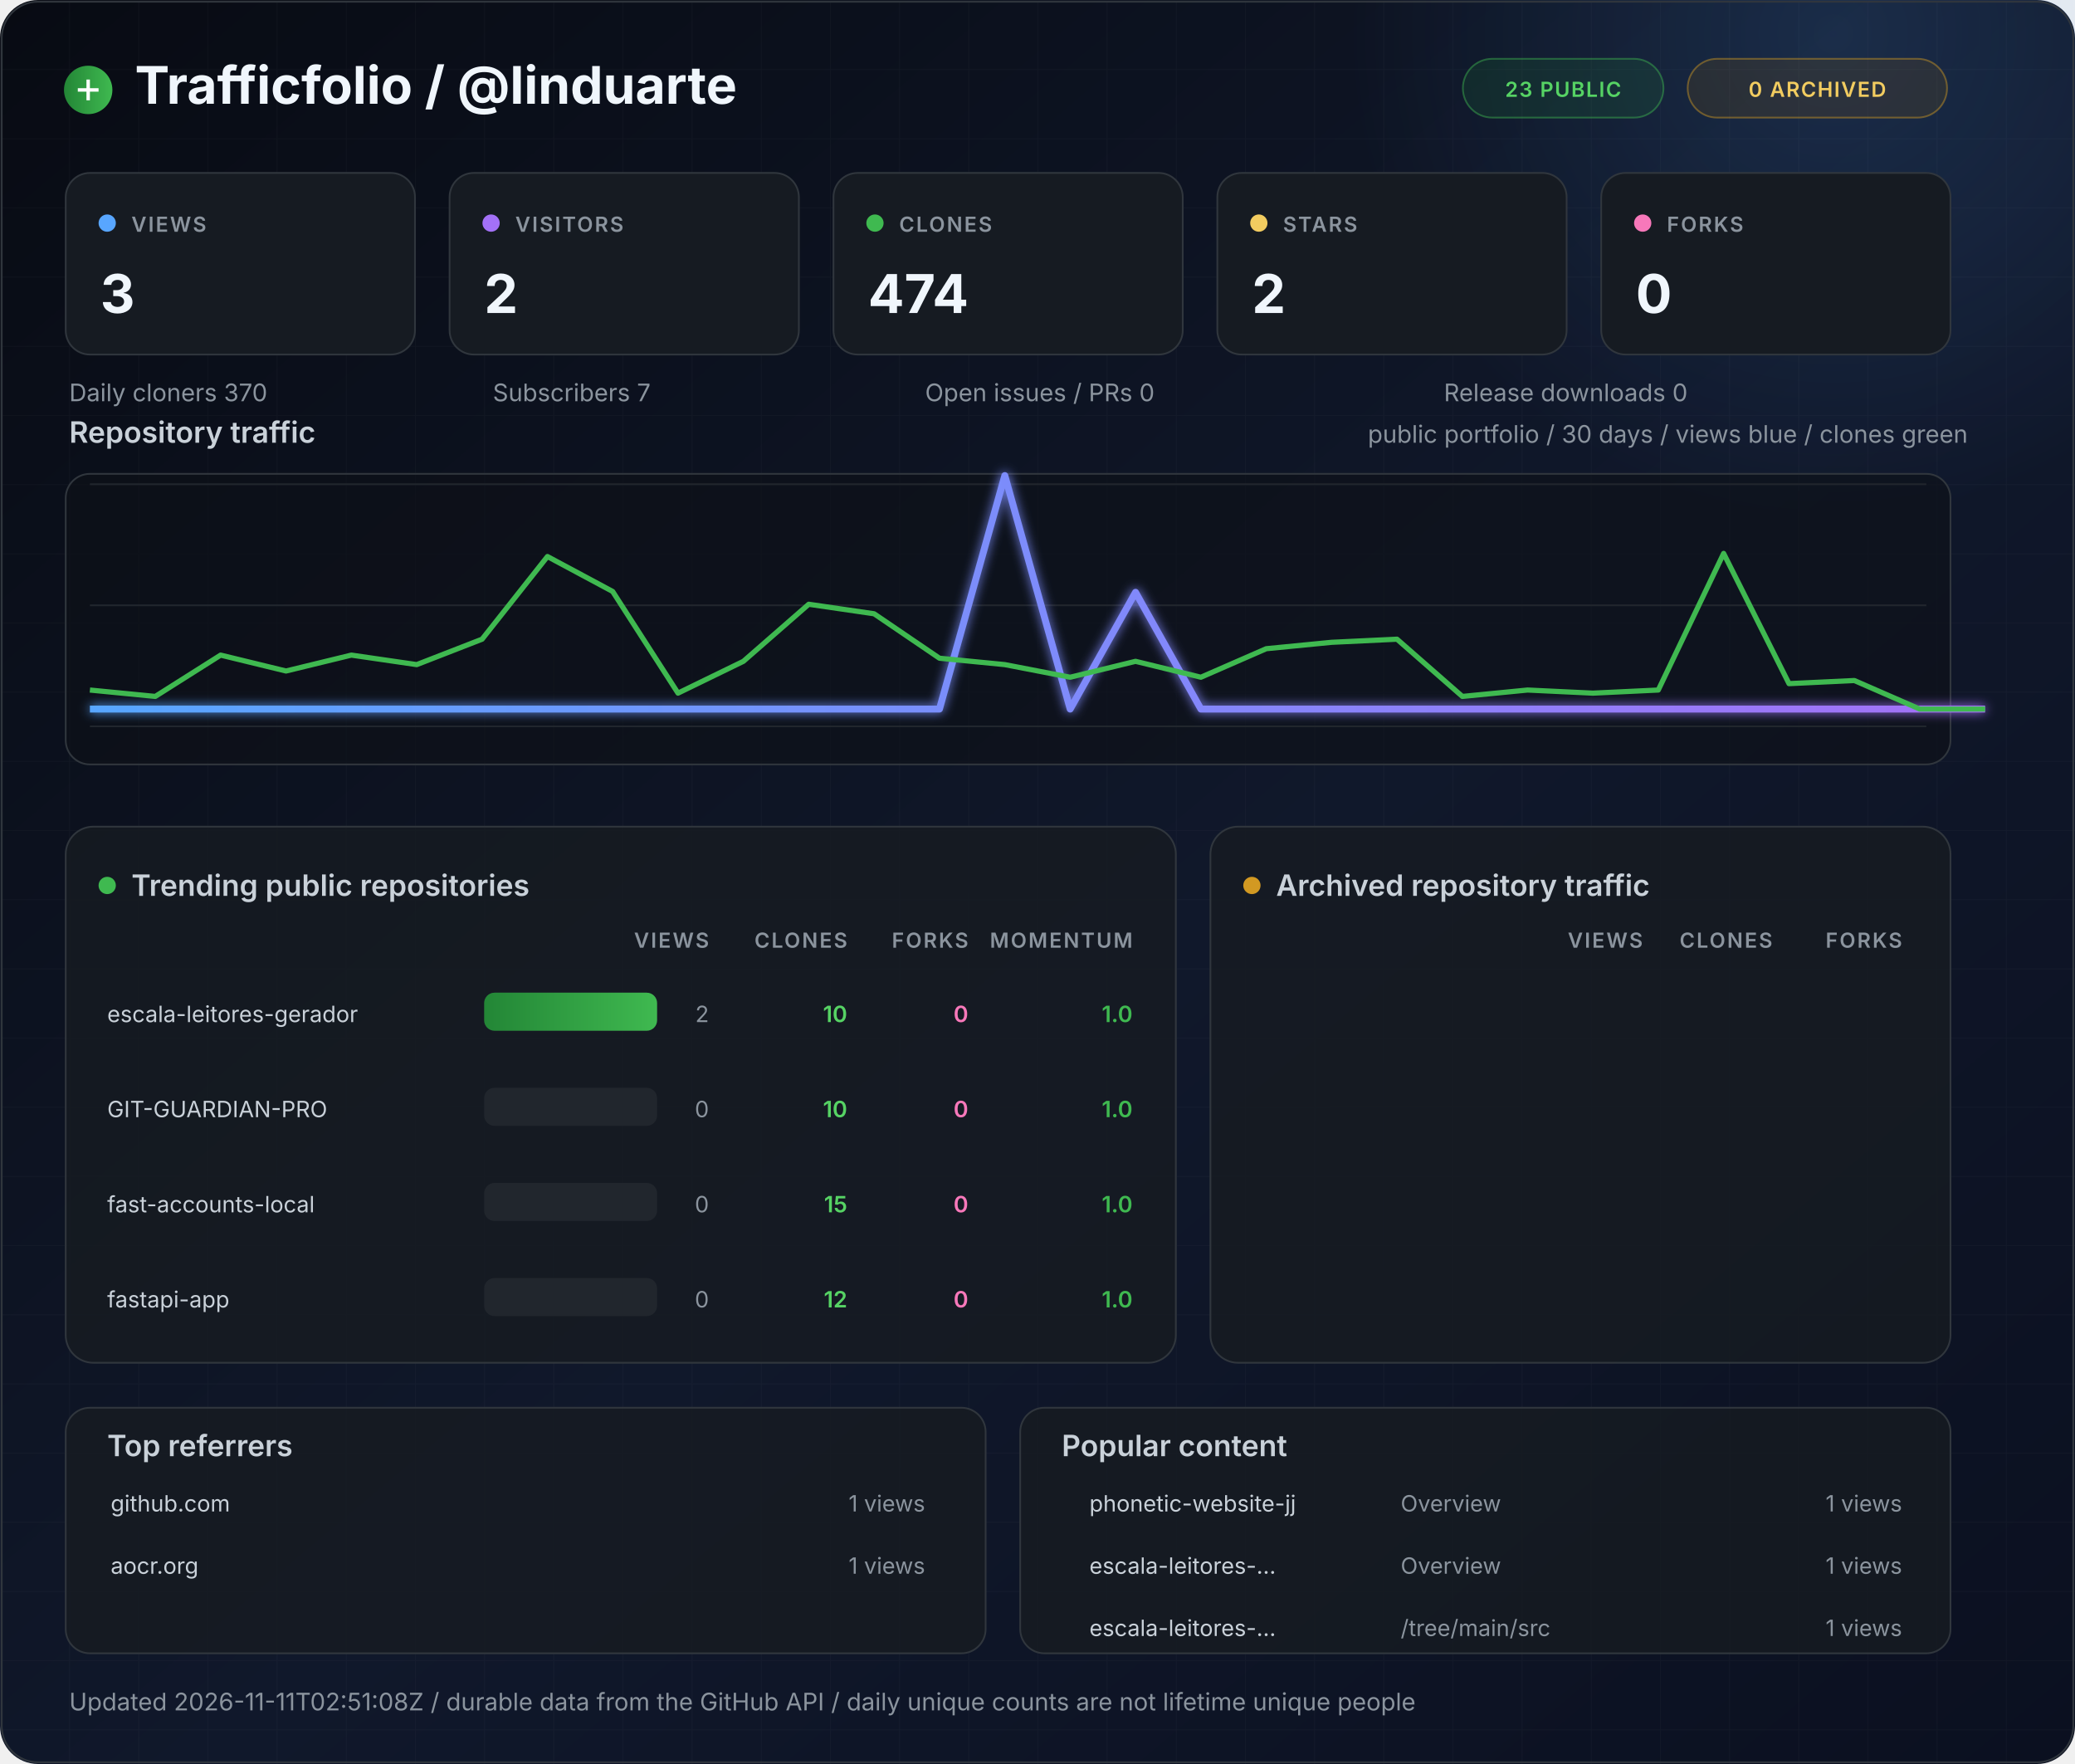
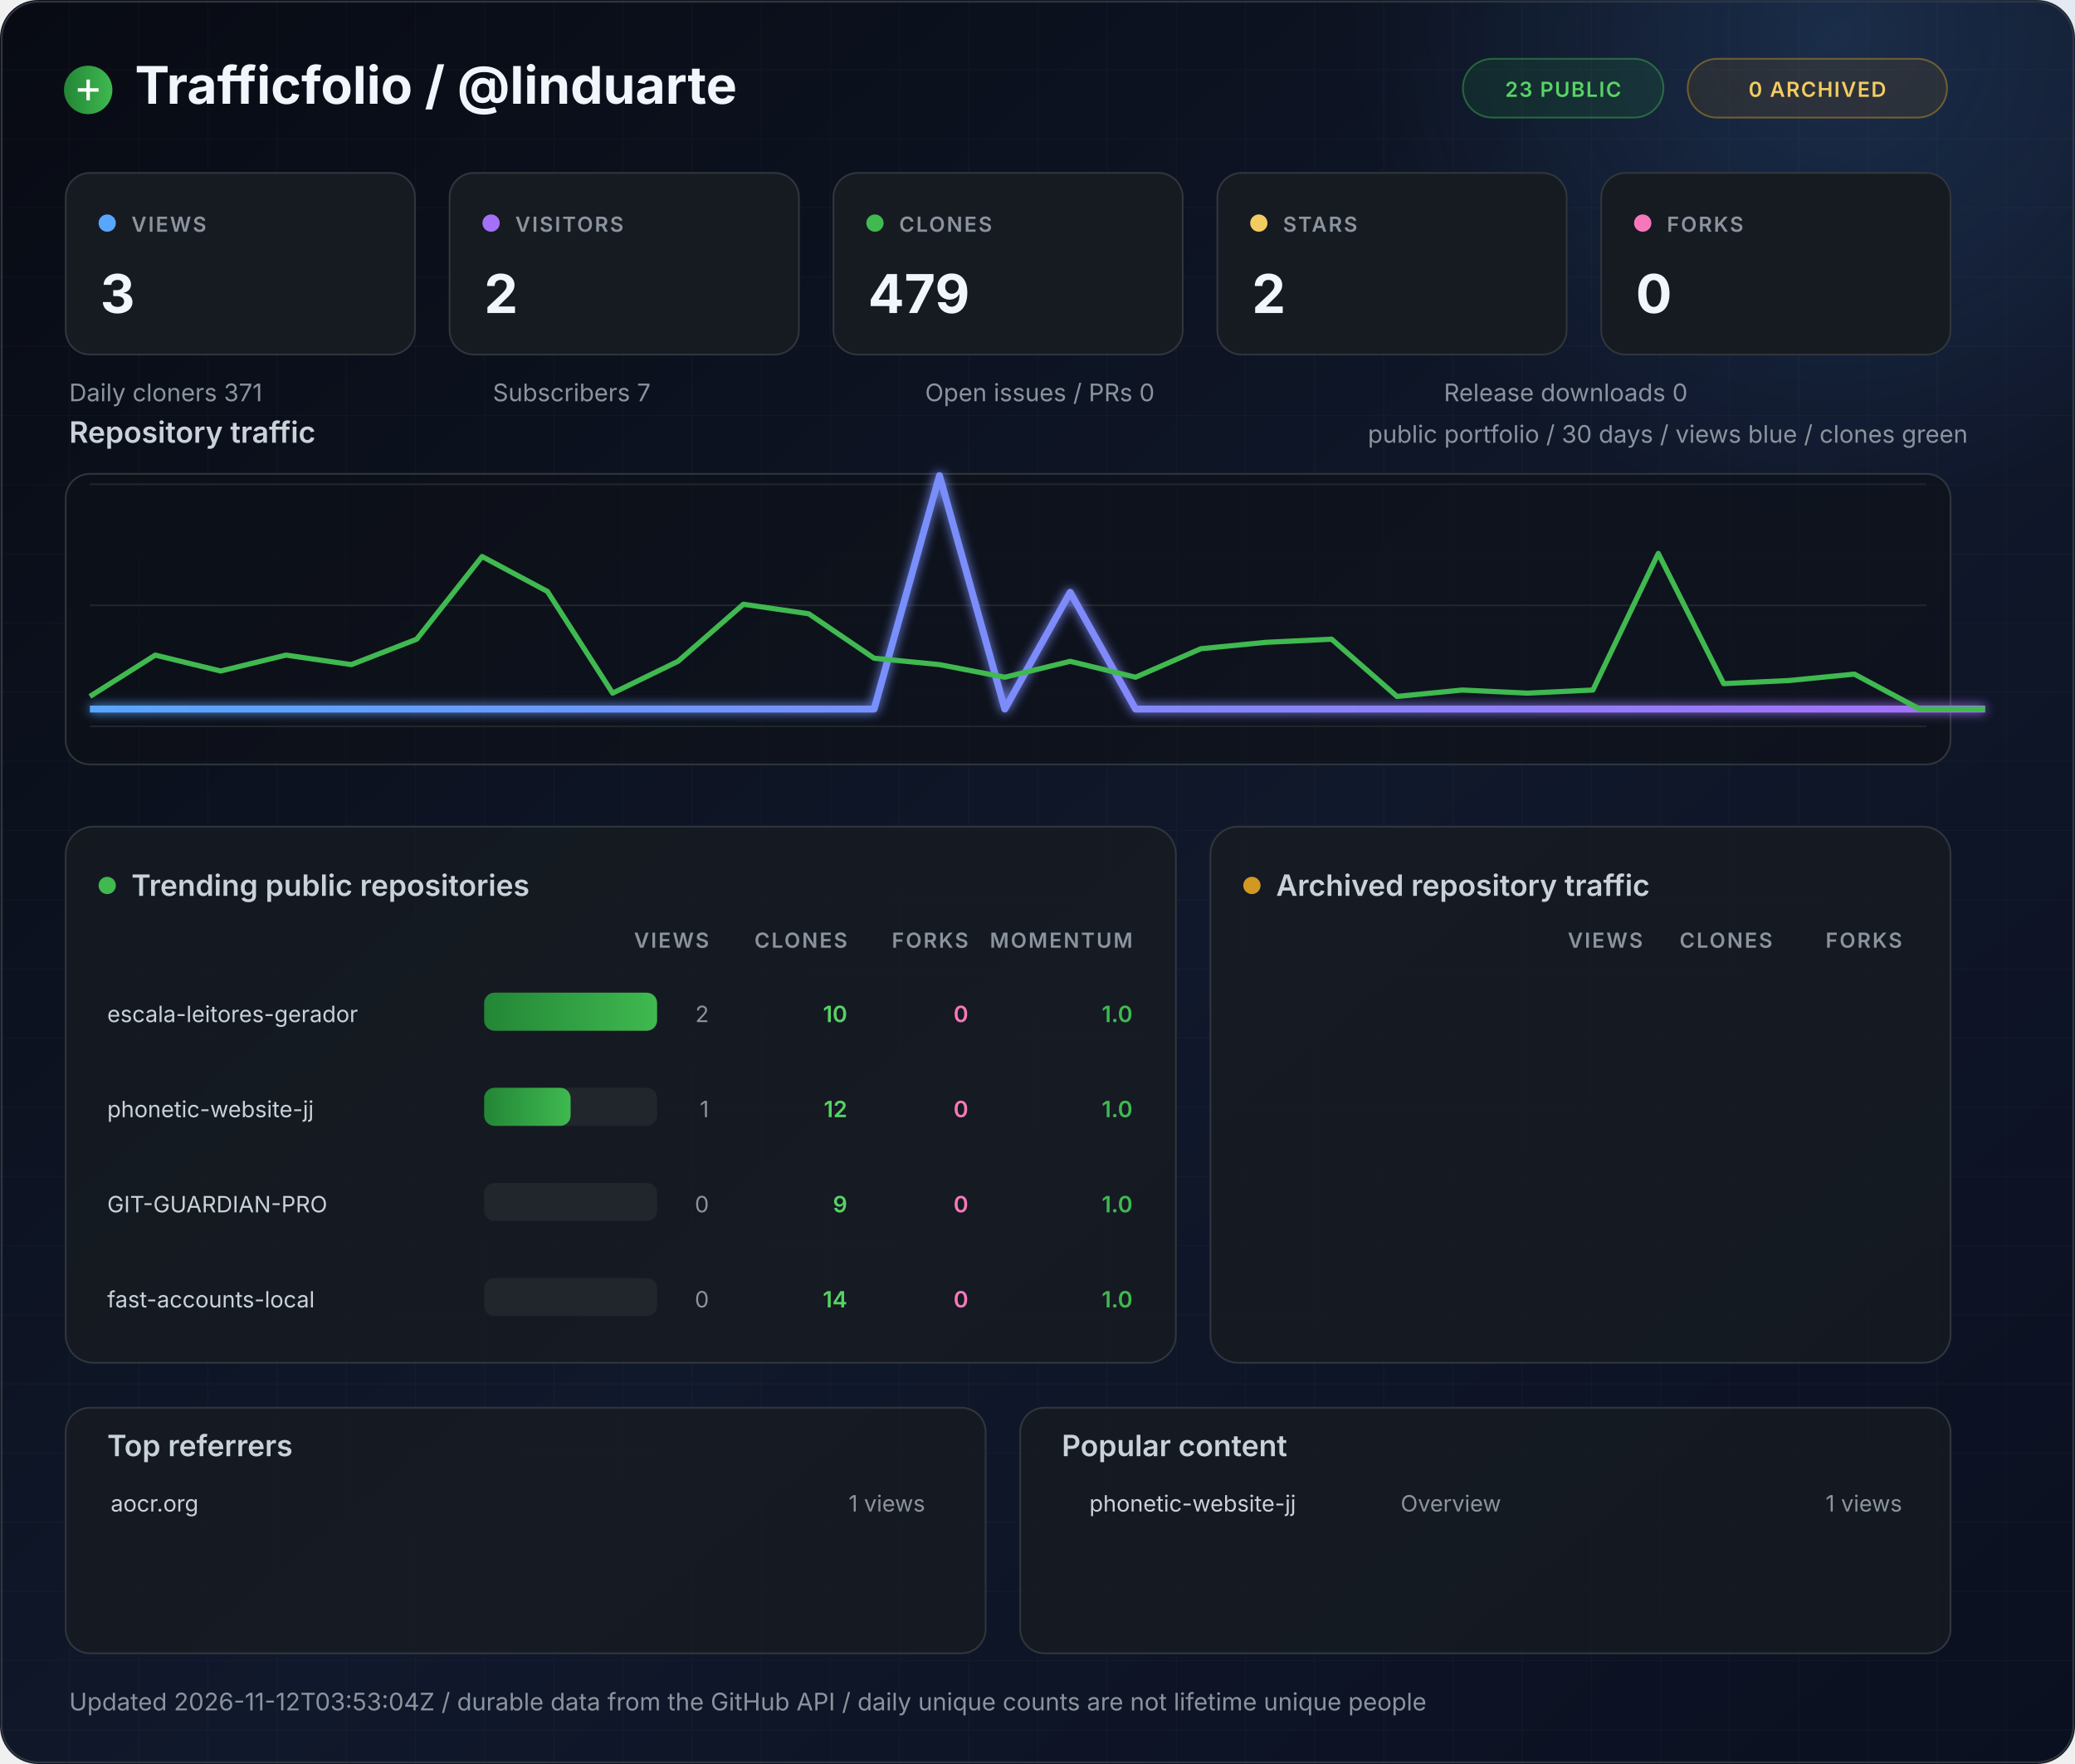
<svg xmlns="http://www.w3.org/2000/svg" width="1200" height="1020" viewBox="0 0 1200 1020" role="img" aria-label="Trafficfolio GitHub analytics dashboard for linduarte">
  <defs>
    <linearGradient id="bg" x1="0" y1="0" x2="1" y2="1">
      <stop stop-color="#080b13" />
      <stop offset=".55" stop-color="#10182b" />
      <stop offset="1" stop-color="#0b1020" />
    </linearGradient>
    <linearGradient id="line" x1="0" y1="0" x2="1" y2="0">
      <stop stop-color="#58a6ff" />
      <stop offset="1" stop-color="#a371f7" />
    </linearGradient>
    <linearGradient id="bar" x1="0" y1="0" x2="1" y2="0">
      <stop stop-color="#238636" />
      <stop offset="1" stop-color="#3fb950" />
    </linearGradient>
    <linearGradient id="archiveBar" x1="0" y1="0" x2="1" y2="0">
      <stop stop-color="#9e6a03" />
      <stop offset="1" stop-color="#f2cc60" />
    </linearGradient>
    <radialGradient id="ambient">
      <stop stop-color="#58a6ff" stop-opacity=".16" />
      <stop offset="1" stop-color="#58a6ff" stop-opacity="0" />
    </radialGradient>
    <pattern id="grid" width="40" height="40" patternUnits="userSpaceOnUse">
      <path d="M40 0H0V40" fill="none" stroke="#ffffff" stroke-opacity=".025" />
    </pattern>
    <filter id="glow">
      <feGaussianBlur stdDeviation="3" result="b" />
      <feMerge>
        <feMergeNode in="b" />
        <feMergeNode in="SourceGraphic" />
      </feMerge>
    </filter>
    <style>
    .title{font:750 30px -apple-system,BlinkMacSystemFont,"Segoe UI",sans-serif;fill:#f0f6fc}
    .subtitle{font:14px -apple-system,BlinkMacSystemFont,"Segoe UI",sans-serif;fill:#8b949e}
    .label{font:600 12px -apple-system,BlinkMacSystemFont,"Segoe UI",sans-serif;fill:#8b949e;letter-spacing:1px}
    .metric{font:700 31px -apple-system,BlinkMacSystemFont,"Segoe UI",sans-serif;fill:#f0f6fc}
    .section{font:600 17px -apple-system,BlinkMacSystemFont,"Segoe UI",sans-serif;fill:#c9d1d9}
    .repo,.value,.trend,.archive,.clone,.fork{font:13px -apple-system,BlinkMacSystemFont,"Segoe UI",sans-serif;fill:#c9d1d9}
    .value{fill:#8b949e} .trend{fill:#3fb950;font-weight:600} .archive{fill:#d29922}
    .clone{fill:#56d364;font-weight:600} .fork{fill:#f778ba;font-weight:600}
    .pill{font:600 12px -apple-system,BlinkMacSystemFont,"Segoe UI",sans-serif;letter-spacing:.7px}
  </style>
  </defs>
  <rect width="1200" height="1020" rx="22" fill="url(#bg)" />
  <rect width="1200" height="1020" rx="22" fill="url(#grid)" />
  <circle cx="1060" cy="20" r="280" fill="url(#ambient)" />
  <rect x="1" y="1" width="1198" height="1018" rx="21" fill="none" stroke="#30363d" />
  <circle cx="51" cy="52" r="14" fill="url(#bar)" />
  <path d="M45 52h12M51 46v12" stroke="#fff" stroke-width="2" />
  <text x="78" y="60" class="title">Trafficfolio / @linduarte</text>
  <rect x="846" y="34" width="116" height="34" rx="17" fill="#238636" fill-opacity=".16" stroke="#3fb950" stroke-opacity=".45" />
  <text x="904" y="56" text-anchor="middle" class="pill" fill="#56d364">23 PUBLIC</text>
  <rect x="976" y="34" width="150" height="34" rx="17" fill="#9e6a03" fill-opacity=".14" stroke="#d29922" stroke-opacity=".45" />
  <text x="1051" y="56" text-anchor="middle" class="pill" fill="#f2cc60">0 ARCHIVED</text>
  <rect x="38" y="100" width="202" height="105" rx="14" fill="#161b22" stroke="#30363d" />
  <circle cx="62" cy="129" r="5" fill="#58a6ff" />
  <text x="76" y="134" class="label">VIEWS</text>
  <text x="58" y="181" class="metric">3</text>
  <rect x="260" y="100" width="202" height="105" rx="14" fill="#161b22" stroke="#30363d" />
  <circle cx="284" cy="129" r="5" fill="#a371f7" />
  <text x="298" y="134" class="label">VISITORS</text>
  <text x="280" y="181" class="metric">2</text>
  <rect x="482" y="100" width="202" height="105" rx="14" fill="#161b22" stroke="#30363d" />
  <circle cx="506" cy="129" r="5" fill="#3fb950" />
  <text x="520" y="134" class="label">CLONES</text>
-   <text x="502" y="181" class="metric">474</text>
+   <text x="502" y="181" class="metric">479</text>
  <rect x="704" y="100" width="202" height="105" rx="14" fill="#161b22" stroke="#30363d" />
  <circle cx="728" cy="129" r="5" fill="#f2cc60" />
  <text x="742" y="134" class="label">STARS</text>
  <text x="724" y="181" class="metric">2</text>
  <rect x="926" y="100" width="202" height="105" rx="14" fill="#161b22" stroke="#30363d" />
  <circle cx="950" cy="129" r="5" fill="#f778ba" />
  <text x="964" y="134" class="label">FORKS</text>
  <text x="946" y="181" class="metric">0</text>
-   <text x="40" y="232" class="subtitle">Daily cloners 370</text>
+   <text x="40" y="232" class="subtitle">Daily cloners 371</text>
  <text x="285" y="232" class="subtitle">Subscribers 7</text>
  <text x="535" y="232" class="subtitle">Open issues / PRs 0</text>
  <text x="835" y="232" class="subtitle">Release downloads 0</text>
  <text x="40" y="256" class="section">Repository traffic</text>
  <text x="1138" y="256" text-anchor="end" class="subtitle">public portfolio / 30 days / views blue / clones green</text>
  <rect x="38" y="274" width="1090" height="168" rx="14" fill="#0d1117" fill-opacity=".62" stroke="#30363d" />
  <line x1="52" y1="420" x2="1114" y2="420" stroke="#21262d" />
  <line x1="52" y1="350" x2="1114" y2="350" stroke="#21262d" />
  <line x1="52" y1="280" x2="1114" y2="280" stroke="#21262d" />
-   <polyline points="52.0,410.0 89.8,410.0 127.6,410.0 165.4,410.0 203.2,410.0 241.0,410.0 278.8,410.0 316.6,410.0 354.3,410.0 392.1,410.0 429.9,410.0 467.7,410.0 505.5,410.0 543.3,410.0 581.1,275.0 618.9,410.0 656.7,342.5 694.5,410.0 732.3,410.0 770.1,410.0 807.9,410.0 845.7,410.0 883.4,410.0 921.2,410.0 959.0,410.0 996.8,410.0 1034.6,410.0 1072.4,410.0 1110.2,410.0 1148.0,410.0" fill="none" stroke="url(#line)" stroke-width="4" stroke-linejoin="round" filter="url(#glow)" />
-   <polyline points="52.0,399.0 89.8,402.7 127.6,378.8 165.4,388.0 203.2,378.8 241.0,384.3 278.8,369.6 316.6,321.8 354.3,342.0 392.1,400.8 429.9,382.4 467.7,349.4 505.5,354.9 543.3,380.6 581.1,384.3 618.9,391.6 656.7,382.4 694.5,391.6 732.3,375.1 770.1,371.4 807.9,369.6 845.7,402.7 883.4,399.0 921.2,400.8 959.0,399.0 996.8,320.0 1034.6,395.3 1072.4,393.5 1110.2,410.0 1148.0,410.0" fill="none" stroke="#3fb950" stroke-width="3" stroke-linejoin="round" />
+   <polyline points="52.0,410.0 89.8,410.0 127.6,410.0 165.4,410.0 203.2,410.0 241.0,410.0 278.8,410.0 316.6,410.0 354.3,410.0 392.1,410.0 429.9,410.0 467.7,410.0 505.5,410.0 543.3,275.0 581.1,410.0 618.9,342.5 656.7,410.0 694.5,410.0 732.3,410.0 770.1,410.0 807.9,410.0 845.7,410.0 883.4,410.0 921.2,410.0 959.0,410.0 996.8,410.0 1034.6,410.0 1072.4,410.0 1110.2,410.0 1148.0,410.0" fill="none" stroke="url(#line)" stroke-width="4" stroke-linejoin="round" filter="url(#glow)" />
+   <polyline points="52.0,402.7 89.8,378.8 127.6,388.0 165.4,378.8 203.2,384.3 241.0,369.6 278.8,321.8 316.6,342.0 354.3,400.8 392.1,382.4 429.9,349.4 467.7,354.9 505.5,380.6 543.3,384.3 581.1,391.6 618.9,382.4 656.7,391.6 694.5,375.1 732.3,371.4 770.1,369.6 807.9,402.7 845.7,399.0 883.4,400.8 921.2,399.0 959.0,320.0 996.8,395.3 1034.6,393.5 1072.4,389.8 1110.2,410.0 1148.0,410.0" fill="none" stroke="#3fb950" stroke-width="3" stroke-linejoin="round" />
  <rect x="38" y="478" width="642" height="310" rx="16" fill="#161b22" fill-opacity=".82" stroke="#30363d" />
  <circle cx="62" cy="512" r="5" fill="#3fb950" />
  <text x="76" y="518" class="section">Trending public repositories</text>
  <text x="410" y="548" text-anchor="end" class="label">VIEWS</text>
  <text x="490" y="548" text-anchor="end" class="label">CLONES</text>
  <text x="560" y="548" text-anchor="end" class="label">FORKS</text>
  <text x="655" y="548" text-anchor="end" class="label">MOMENTUM</text>
  <text x="62" y="591" class="repo">escala-leitores-gerador</text>
  <rect x="280" y="574" width="100" height="22" rx="6" fill="#21262d" />
  <rect x="280" y="574" width="100" height="22" rx="6" fill="url(#bar)" />
  <text x="410" y="591" text-anchor="end" class="value">2</text>
  <text x="490" y="591" text-anchor="end" class="clone">10</text>
  <text x="560" y="591" text-anchor="end" class="fork">0</text>
  <text x="655" y="591" text-anchor="end" class="trend">1.0</text>
-   <text x="62" y="646" class="repo">GIT-GUARDIAN-PRO</text>
+   <text x="62" y="646" class="repo">phonetic-website-jj</text>
  <rect x="280" y="629" width="100" height="22" rx="6" fill="#21262d" />
-   <rect x="280" y="629" width="0" height="22" rx="6" fill="url(#bar)" />
-   <text x="410" y="646" text-anchor="end" class="value">0</text>
-   <text x="490" y="646" text-anchor="end" class="clone">10</text>
+   <rect x="280" y="629" width="50" height="22" rx="6" fill="url(#bar)" />
+   <text x="410" y="646" text-anchor="end" class="value">1</text>
+   <text x="490" y="646" text-anchor="end" class="clone">12</text>
  <text x="560" y="646" text-anchor="end" class="fork">0</text>
  <text x="655" y="646" text-anchor="end" class="trend">1.0</text>
-   <text x="62" y="701" class="repo">fast-accounts-local</text>
+   <text x="62" y="701" class="repo">GIT-GUARDIAN-PRO</text>
  <rect x="280" y="684" width="100" height="22" rx="6" fill="#21262d" />
  <rect x="280" y="684" width="0" height="22" rx="6" fill="url(#bar)" />
  <text x="410" y="701" text-anchor="end" class="value">0</text>
-   <text x="490" y="701" text-anchor="end" class="clone">15</text>
+   <text x="490" y="701" text-anchor="end" class="clone">9</text>
  <text x="560" y="701" text-anchor="end" class="fork">0</text>
  <text x="655" y="701" text-anchor="end" class="trend">1.0</text>
-   <text x="62" y="756" class="repo">fastapi-app</text>
+   <text x="62" y="756" class="repo">fast-accounts-local</text>
  <rect x="280" y="739" width="100" height="22" rx="6" fill="#21262d" />
  <rect x="280" y="739" width="0" height="22" rx="6" fill="url(#bar)" />
  <text x="410" y="756" text-anchor="end" class="value">0</text>
-   <text x="490" y="756" text-anchor="end" class="clone">12</text>
+   <text x="490" y="756" text-anchor="end" class="clone">14</text>
  <text x="560" y="756" text-anchor="end" class="fork">0</text>
  <text x="655" y="756" text-anchor="end" class="trend">1.0</text>
  <rect x="700" y="478" width="428" height="310" rx="16" fill="#161b22" fill-opacity=".82" stroke="#30363d" />
  <circle cx="724" cy="512" r="5" fill="#d29922" />
  <text x="738" y="518" class="section">Archived repository traffic</text>
  <text x="950" y="548" text-anchor="end" class="label">VIEWS</text>
  <text x="1025" y="548" text-anchor="end" class="label">CLONES</text>
  <text x="1100" y="548" text-anchor="end" class="label">FORKS</text>
  <rect x="38" y="814" width="532" height="142" rx="14" fill="#161b22" fill-opacity=".82" stroke="#30363d" />
  <text x="62" y="842" class="section">Top referrers</text>
-   <text x="64" y="874" class="repo">github.com</text>
+   <text x="64" y="874" class="repo">aocr.org</text>
  <text x="535" y="874" text-anchor="end" class="value">1 views</text>
-   <text x="64" y="910" class="repo">aocr.org</text>
-   <text x="535" y="910" text-anchor="end" class="value">1 views</text>
  <rect x="590" y="814" width="538" height="142" rx="14" fill="#161b22" fill-opacity=".82" stroke="#30363d" />
  <text x="614" y="842" class="section">Popular content</text>
  <text x="630" y="874" class="repo">phonetic-website-jj</text>
  <text x="810" y="874" class="value">Overview</text>
  <text x="1100" y="874" text-anchor="end" class="value">1 views</text>
-   <text x="630" y="910" class="repo">escala-leitores-...</text>
-   <text x="810" y="910" class="value">Overview</text>
-   <text x="1100" y="910" text-anchor="end" class="value">1 views</text>
-   <text x="630" y="946" class="repo">escala-leitores-...</text>
-   <text x="810" y="946" class="value">/tree/main/src</text>
-   <text x="1100" y="946" text-anchor="end" class="value">1 views</text>
-   <text x="40" y="989" class="subtitle">Updated 2026-11-11T02:51:08Z / durable data from the GitHub API / daily unique counts are not lifetime unique people</text>
+   <text x="40" y="989" class="subtitle">Updated 2026-11-12T03:53:04Z / durable data from the GitHub API / daily unique counts are not lifetime unique people</text>
</svg>
